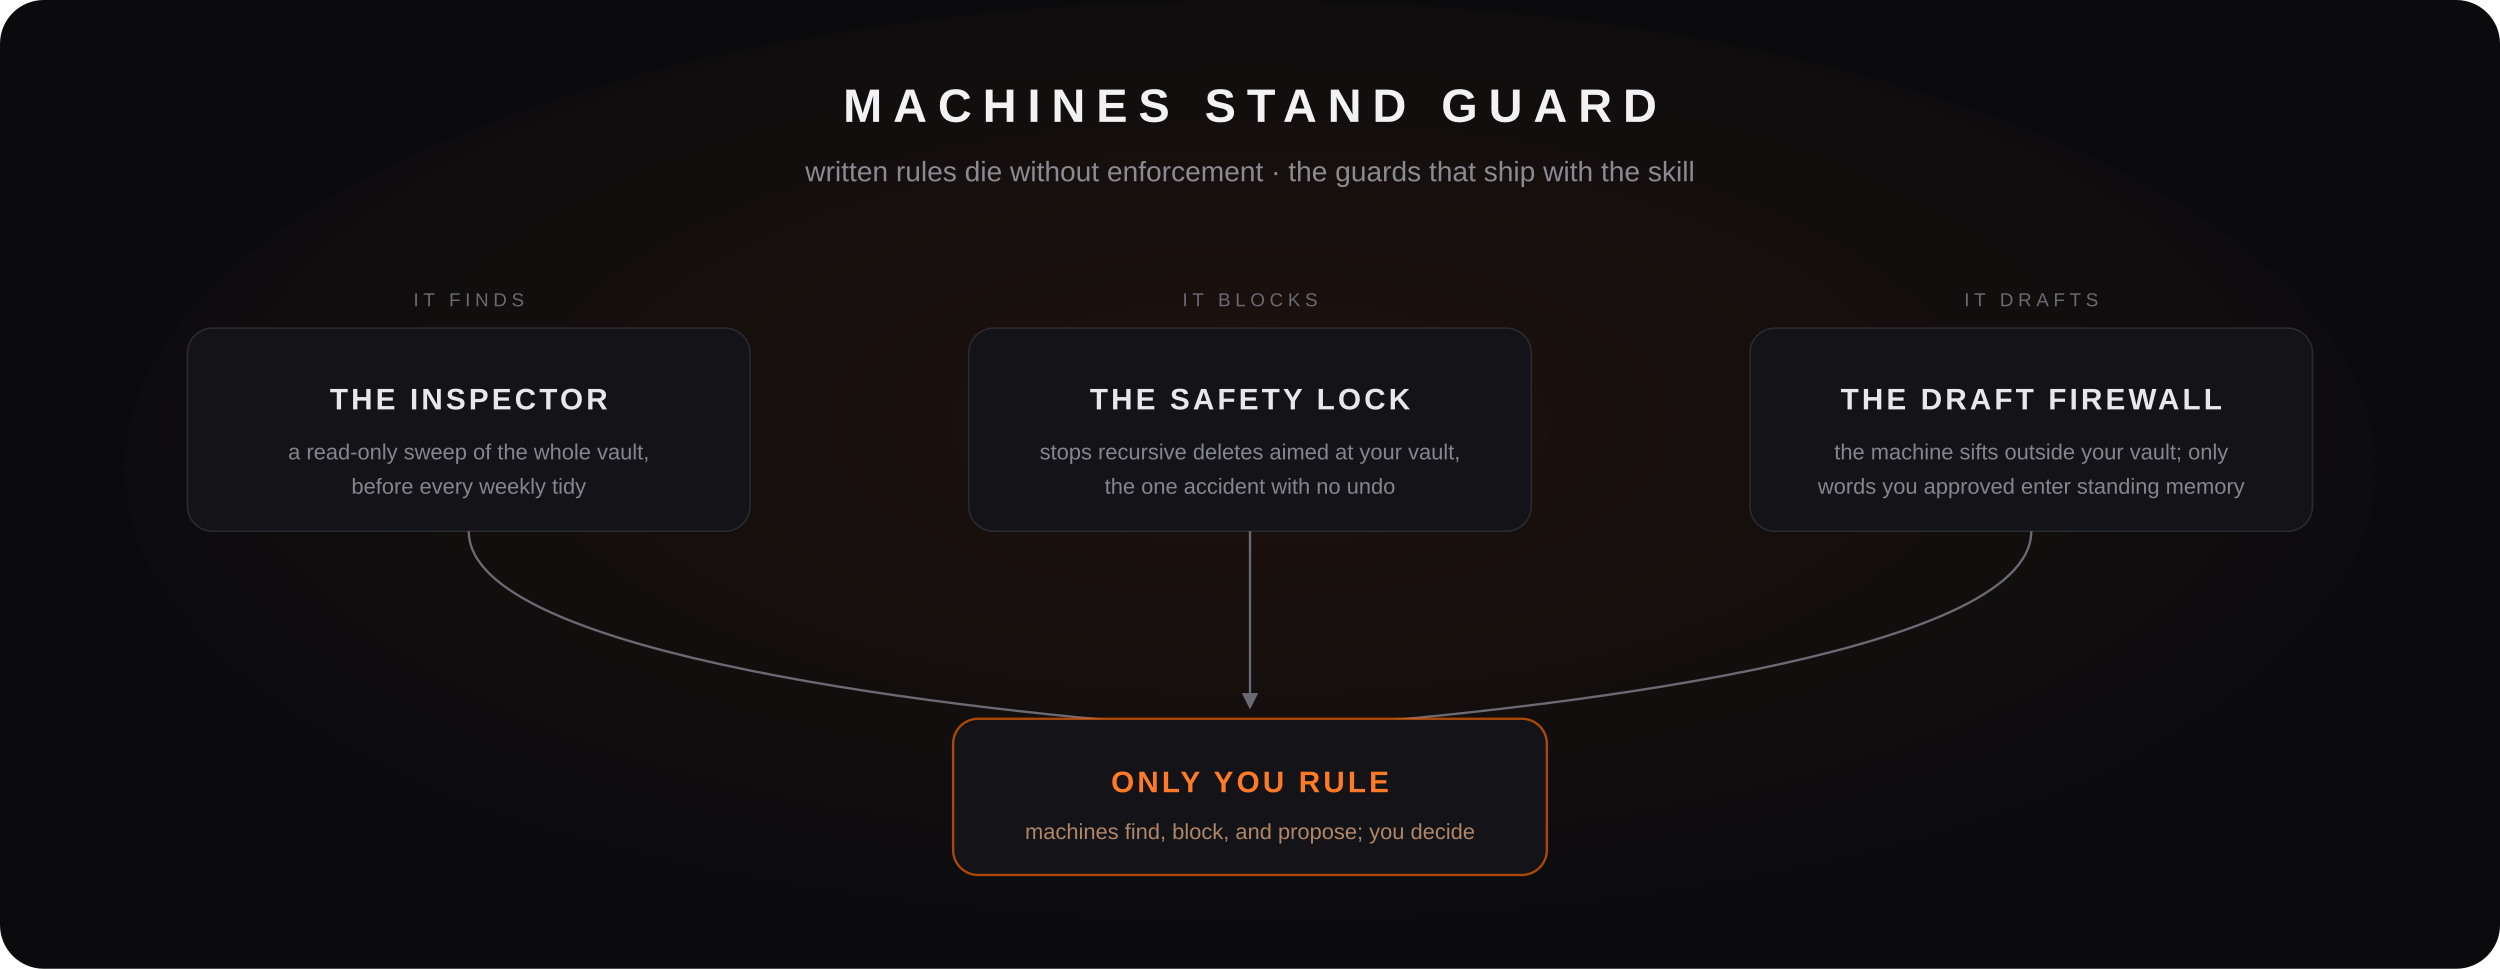
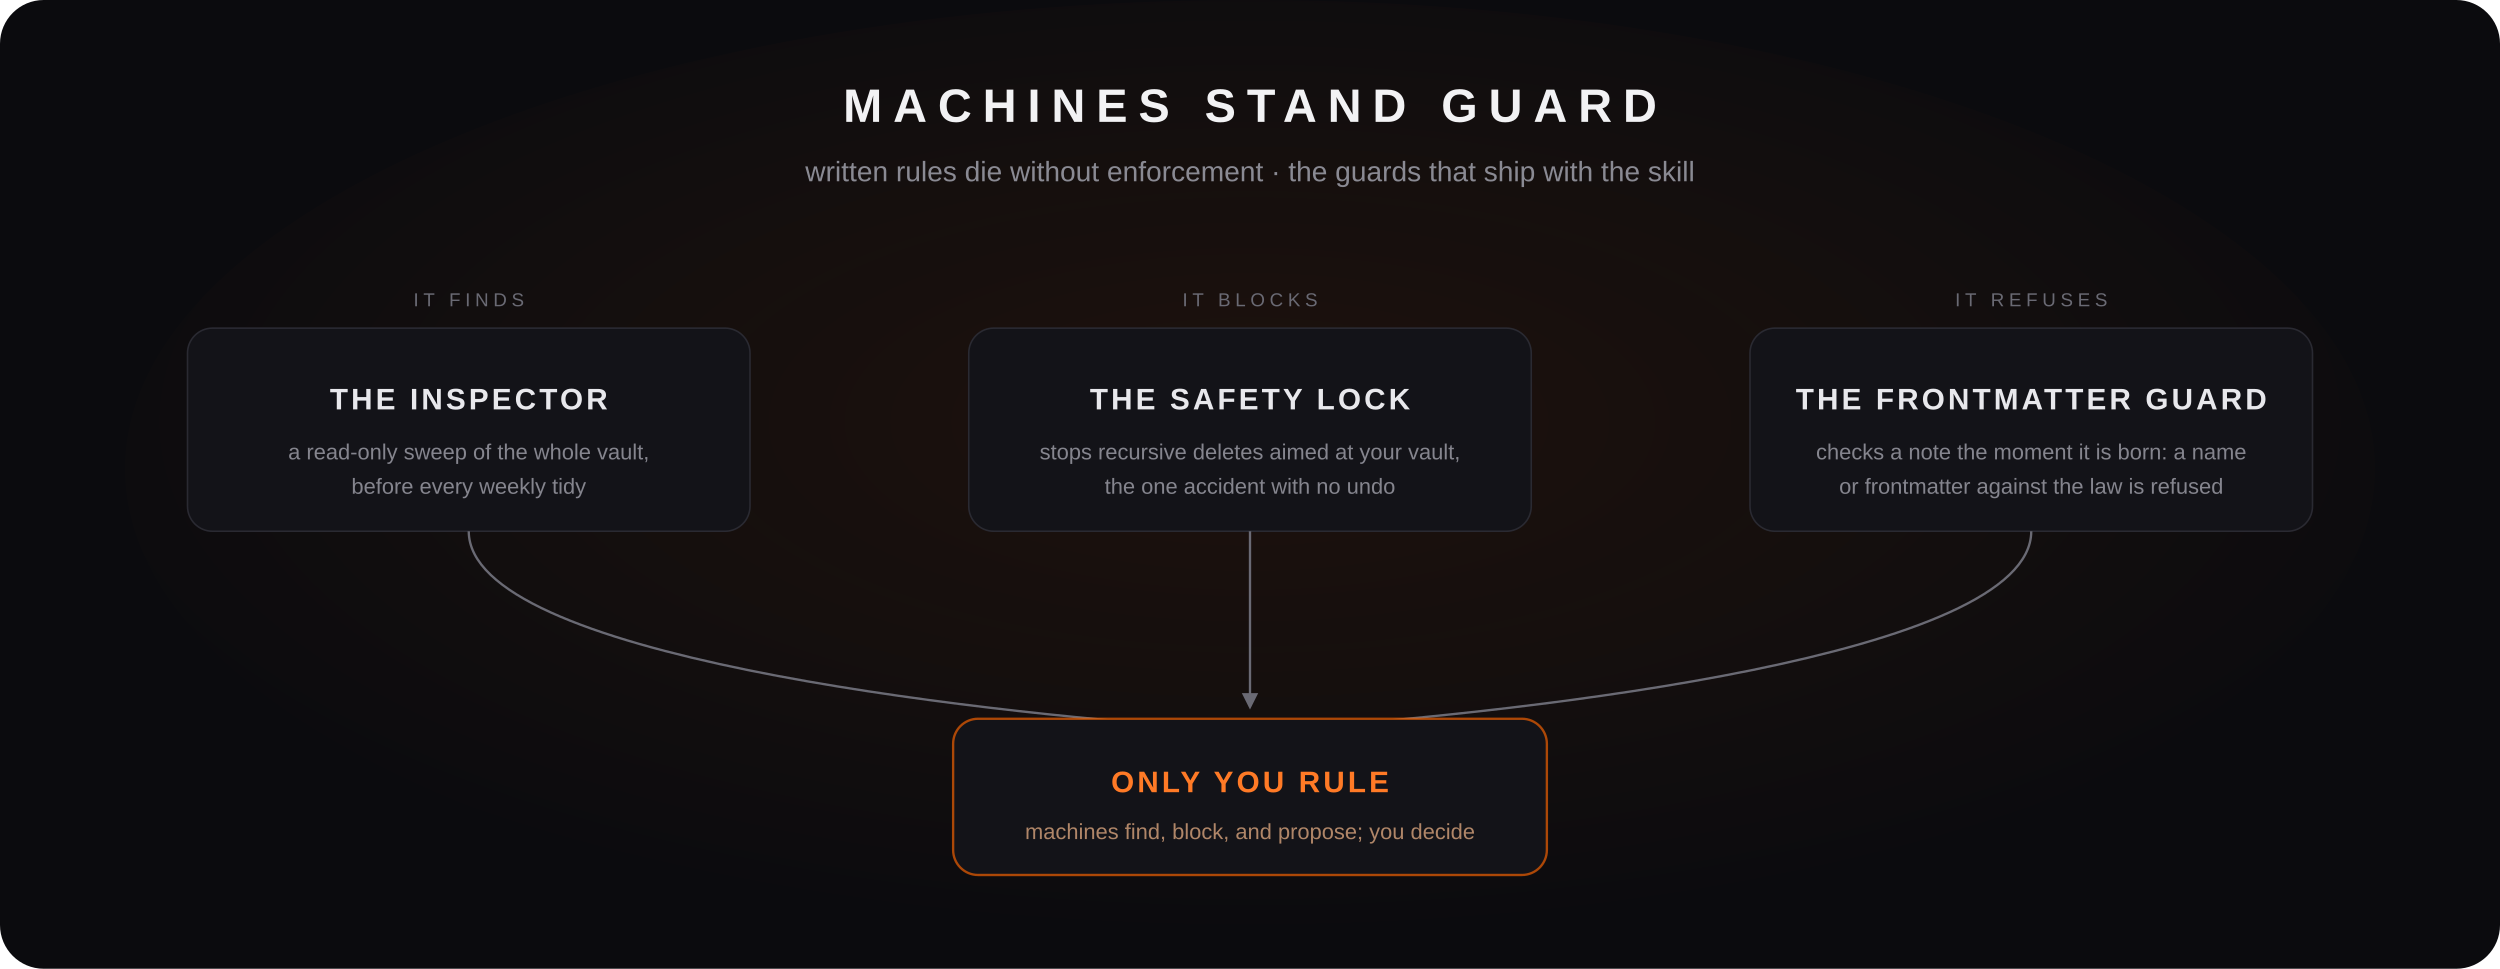
<svg xmlns="http://www.w3.org/2000/svg" viewBox="0 0 1600 620" font-family="'Helvetica Neue', Arial, sans-serif">
  <defs>
    <radialGradient id="guardglow" cx="50%" cy="45%" r="55%">
      <stop offset="0%" stop-color="#FF6600" stop-opacity="0.08" />
      <stop offset="100%" stop-color="#FF6600" stop-opacity="0" />
    </radialGradient>
    <marker id="garrowG" viewBox="0 0 10 10" refX="8" refY="5" markerWidth="7" markerHeight="7" orient="auto-start-reverse">
      <path d="M0,0 L10,5 L0,10 z" fill="#6A6A74" />
    </marker>
  </defs>
  <rect x="0" y="0" width="1600" height="620" rx="28" fill="#0B0B0E" />
  <ellipse cx="800" cy="300" rx="720" ry="300" fill="url(#guardglow)" />
  <text x="800" y="78" text-anchor="middle" font-size="30" font-weight="600" letter-spacing="7" fill="#F2F2F4">MACHINES STAND GUARD</text>
  <text x="800" y="116" text-anchor="middle" font-size="18" fill="#8A8A93">written rules die without enforcement · the guards that ship with the skill</text>
  <text x="300" y="196" text-anchor="middle" font-size="12" letter-spacing="3" fill="#6A6A74">IT FINDS</text>
  <rect x="120" y="210" width="360" height="130" rx="16" fill="#131318" stroke="#2A2A32" stroke-width="1" />
  <text x="300" y="262" text-anchor="middle" font-size="19" font-weight="600" letter-spacing="2" fill="#E8E8EC">THE INSPECTOR</text>
  <text x="300" y="294" text-anchor="middle" font-size="14" fill="#85858E">a read-only sweep of the whole vault,</text>
  <text x="300" y="316" text-anchor="middle" font-size="14" fill="#85858E">before every weekly tidy</text>
  <text x="800" y="196" text-anchor="middle" font-size="12" letter-spacing="3" fill="#6A6A74">IT BLOCKS</text>
  <rect x="620" y="210" width="360" height="130" rx="16" fill="#131318" stroke="#2A2A32" stroke-width="1" />
  <text x="800" y="262" text-anchor="middle" font-size="19" font-weight="600" letter-spacing="2" fill="#E8E8EC">THE SAFETY LOCK</text>
  <text x="800" y="294" text-anchor="middle" font-size="14" fill="#85858E">stops recursive deletes aimed at your vault,</text>
  <text x="800" y="316" text-anchor="middle" font-size="14" fill="#85858E">the one accident with no undo</text>
-   <text x="1300" y="196" text-anchor="middle" font-size="12" letter-spacing="3" fill="#6A6A74">IT DRAFTS</text>
+   <text x="1300" y="196" text-anchor="middle" font-size="12" letter-spacing="3" fill="#6A6A74">IT REFUSES</text>
  <rect x="1120" y="210" width="360" height="130" rx="16" fill="#131318" stroke="#2A2A32" stroke-width="1" />
-   <text x="1300" y="262" text-anchor="middle" font-size="19" font-weight="600" letter-spacing="2" fill="#E8E8EC">THE DRAFT FIREWALL</text>
-   <text x="1300" y="294" text-anchor="middle" font-size="14" fill="#85858E">the machine sifts outside your vault; only</text>
-   <text x="1300" y="316" text-anchor="middle" font-size="14" fill="#85858E">words you approved enter standing memory</text>
+   <text x="1300" y="262" text-anchor="middle" font-size="19" font-weight="600" letter-spacing="2" fill="#E8E8EC">THE FRONTMATTER GUARD</text>
+   <text x="1300" y="294" text-anchor="middle" font-size="14" fill="#85858E">checks a note the moment it is born: a name</text>
+   <text x="1300" y="316" text-anchor="middle" font-size="14" fill="#85858E">or frontmatter against the law is refused</text>
  <path d="M 300 340 C 300 420, 620 455, 770 466" fill="none" stroke="#6A6A74" stroke-width="1.5" marker-end="url(#garrowG)" />
  <line x1="800" y1="340" x2="800" y2="452" stroke="#6A6A74" stroke-width="1.5" marker-end="url(#garrowG)" />
  <path d="M 1300 340 C 1300 420, 980 455, 830 466" fill="none" stroke="#6A6A74" stroke-width="1.5" marker-end="url(#garrowG)" />
  <rect x="610" y="460" width="380" height="100" rx="16" fill="#131318" stroke="#FF6600" stroke-opacity="0.65" stroke-width="1.5" />
  <text x="800" y="507" text-anchor="middle" font-size="19" font-weight="600" letter-spacing="2" fill="#FF7A26">ONLY YOU RULE</text>
  <text x="800" y="537" text-anchor="middle" font-size="14" fill="#B08668">machines find, block, and propose; you decide</text>
</svg>
